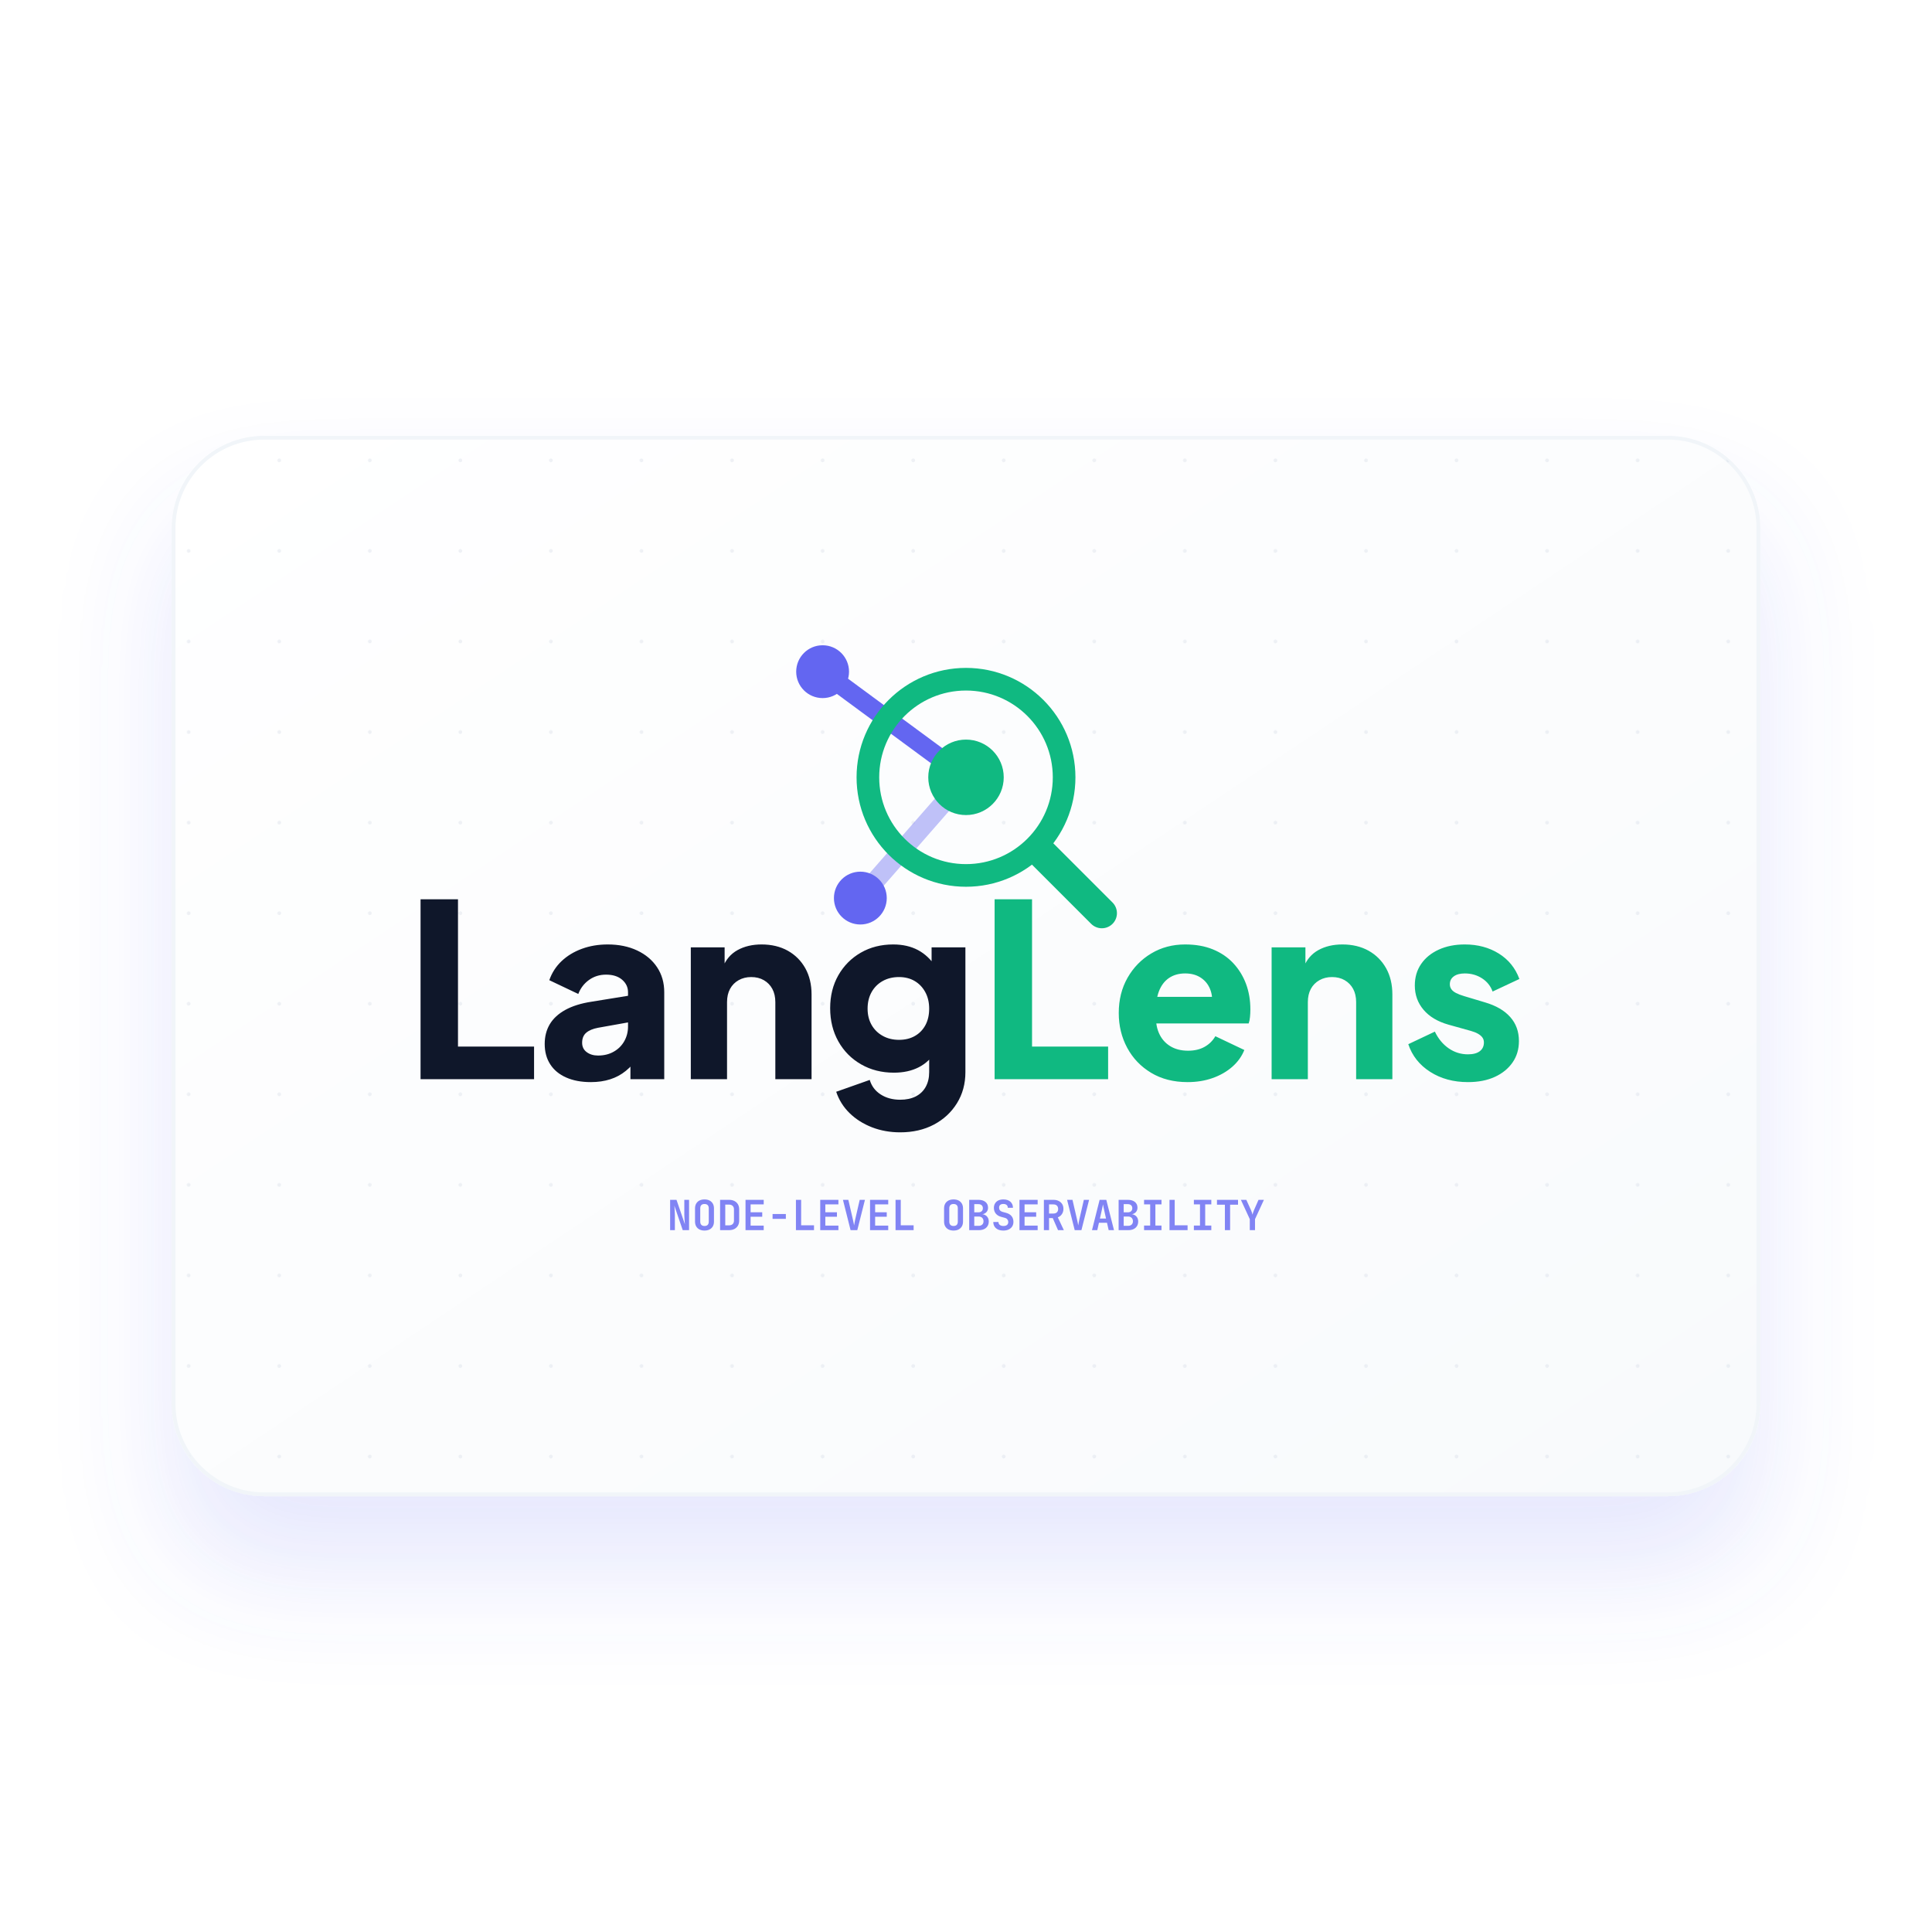
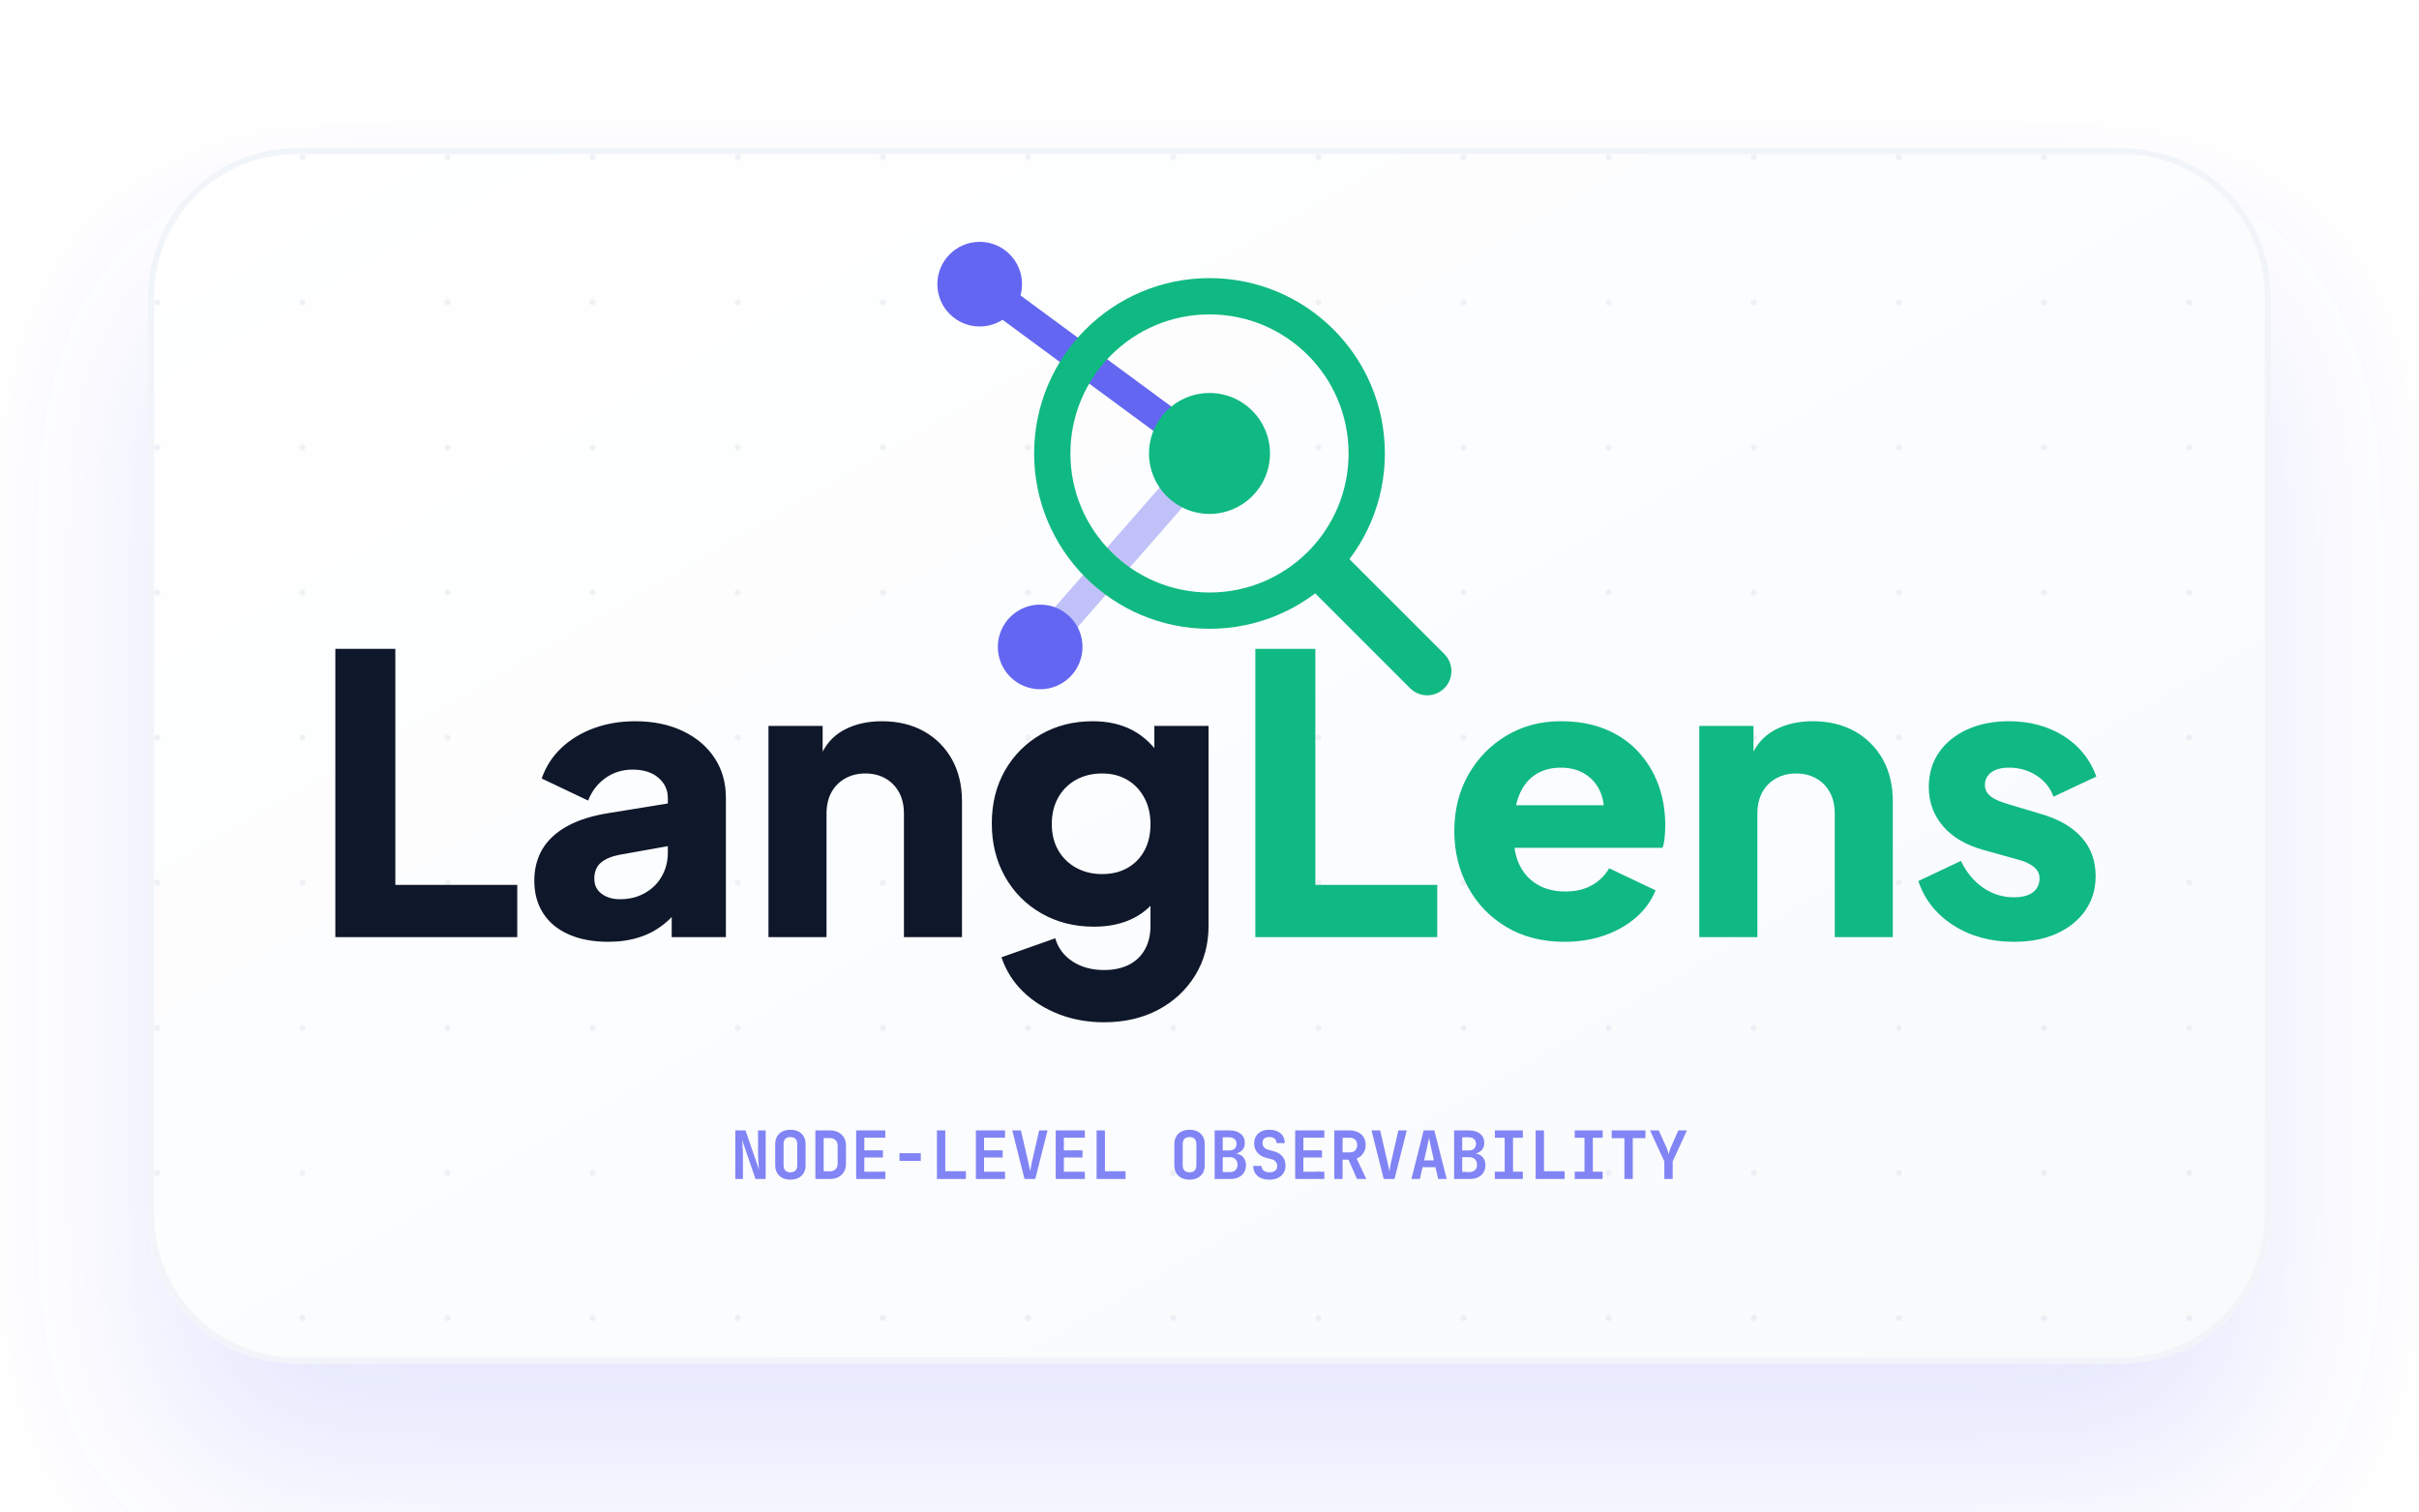
- <svg xmlns="http://www.w3.org/2000/svg" width="512" height="512" viewBox="0 0 512 512">
+ <svg xmlns="http://www.w3.org/2000/svg" width="400" height="250" viewBox="0 0 400 250">
  <defs>
    <linearGradient id="cardGrad" x1="0%" y1="0%" x2="100%" y2="100%">
      <stop offset="0%" stop-color="#ffffff" stop-opacity="1" />
      <stop offset="100%" stop-color="#f8fafc" stop-opacity="1" />
    </linearGradient>
    <filter id="mainShadow" x="-20%" y="-20%" width="140%" height="160%">
      <feGaussianBlur in="SourceAlpha" stdDeviation="15" />
      <feOffset dx="0" dy="20" result="offsetblur" />
      <feFlood flood-color="#6366f1" flood-opacity="0.15" result="colorblur" />
      <feComposite in="colorblur" in2="offsetblur" operator="in" result="shadow" />
      <feMerge>
        <feMergeNode in="shadow" />
        <feMergeNode in="SourceGraphic" />
      </feMerge>
    </filter>
    <pattern id="gridPattern" width="24" height="24" patternUnits="userSpaceOnUse">
      <circle cx="2" cy="2" r="0.5" fill="#cbd5e1" opacity="0.3" />
    </pattern>
  </defs>
-   <rect x="46" y="116" width="420" height="280" rx="24" fill="url(#cardGrad)" filter="url(#mainShadow)" stroke="#f1f5f9" stroke-width="1" />
-   <rect x="46" y="116" width="420" height="280" rx="24" fill="url(#gridPattern)" />
-   <g transform="translate(206, 166)">
+   <rect x="25" y="25" width="350" height="200" rx="24" fill="url(#cardGrad)" filter="url(#mainShadow)" stroke="#f1f5f9" stroke-width="1" />
+   <rect x="25" y="25" width="350" height="200" rx="24" fill="url(#gridPattern)" />
+   <g transform="translate(150, 35)">
    <line x1="12" y1="12" x2="50" y2="40" stroke="#6366f1" stroke-width="5" stroke-linecap="round" />
    <line x1="50" y1="40" x2="22" y2="72" stroke="#6366f1" stroke-width="5" stroke-linecap="round" opacity="0.4" />
    <circle cx="12" cy="12" r="7" fill="#6366f1" />
    <circle cx="50" cy="40" r="10" fill="#10b981" />
    <circle cx="22" cy="72" r="7" fill="#6366f1" />
    <circle cx="50" cy="40" r="26" style="fill:none; stroke:#10b981; stroke-width:6;" />
    <path d="M70,60 L86,76" style="fill:none; stroke:#10b981; stroke-width:8; stroke-linecap:round;" />
  </g>
-   <g transform="translate(256, 286)">
+   <g transform="translate(200, 155)">
    <g transform="translate(-148.768, 0)">
      <path d="M34.30 0L4.22 0L4.22-47.68L14.14-47.68L14.14-8.64L34.30-8.64L34.30 0ZM49.34 0.77L49.34 0.77Q45.57 0.77 42.82-0.45Q40.06-1.66 38.59-3.94Q37.12-6.21 37.12-9.34L37.12-9.34Q37.12-12.29 38.46-14.56Q39.81-16.83 42.59-18.37Q45.38-19.90 49.54-20.54L49.54-20.54L60.22-22.27L60.22-15.23L51.26-13.63Q49.22-13.25 48.13-12.32Q47.04-11.39 47.04-9.66L47.04-9.66Q47.04-8.06 48.26-7.17Q49.47-6.27 51.26-6.27L51.26-6.27Q53.63-6.27 55.42-7.30Q57.22-8.32 58.21-10.08Q59.20-11.84 59.20-13.95L59.20-13.95L59.20-23.04Q59.20-25.02 57.63-26.37Q56.06-27.71 53.38-27.71L53.38-27.71Q50.82-27.71 48.86-26.30Q46.91-24.90 46.02-22.59L46.02-22.59L38.34-26.24Q39.36-29.18 41.60-31.30Q43.84-33.41 46.98-34.56Q50.11-35.71 53.82-35.71L53.82-35.71Q58.24-35.71 61.63-34.11Q65.02-32.51 66.91-29.66Q68.80-26.82 68.80-23.04L68.80-23.04L68.80 0L59.84 0L59.84-5.63L62.02-6.02Q60.48-3.71 58.62-2.21Q56.77-0.70 54.46 0.03Q52.16 0.77 49.34 0.77ZM85.44 0L75.84 0L75.84-34.94L84.80-34.94L84.80-28.03L84.29-29.57Q85.50-32.70 88.22-34.21Q90.94-35.71 94.59-35.71L94.59-35.71Q98.56-35.71 101.54-34.05Q104.51-32.38 106.18-29.41Q107.84-26.43 107.84-22.46L107.84-22.46L107.84 0L98.24 0L98.24-20.42Q98.24-22.46 97.44-23.94Q96.64-25.41 95.20-26.24Q93.76-27.07 91.84-27.07L91.84-27.07Q89.98-27.07 88.51-26.24Q87.04-25.41 86.24-23.94Q85.44-22.46 85.44-20.42L85.44-20.42L85.44 0ZM131.33 14.08L131.33 14.08Q127.30 14.08 123.84 12.74Q120.38 11.39 117.92 8.99Q115.46 6.59 114.37 3.33L114.37 3.33L123.26 0.19Q123.97 2.62 126.14 4.03Q128.32 5.44 131.33 5.44L131.33 5.44Q133.70 5.44 135.42 4.58Q137.15 3.71 138.08 2.05Q139.01 0.38 139.01-1.86L139.01-1.86L139.01-9.86L140.86-7.55Q139.07-4.61 136.26-3.17Q133.44-1.73 129.66-1.73L129.66-1.73Q124.80-1.73 120.96-3.94Q117.12-6.14 114.94-10.02Q112.77-13.89 112.77-18.82L112.77-18.82Q112.77-23.74 114.94-27.55Q117.12-31.36 120.90-33.54Q124.67-35.71 129.47-35.71L129.47-35.71Q133.25-35.71 136.06-34.21Q138.88-32.70 140.86-29.63L140.86-29.63L139.65-27.33L139.65-34.94L148.61-34.94L148.61-1.86Q148.61 2.75 146.37 6.37Q144.13 9.98 140.26 12.03Q136.38 14.08 131.33 14.08ZM131.01-10.43L131.01-10.43Q133.44-10.43 135.23-11.46Q137.02-12.48 138.02-14.34Q139.01-16.19 139.01-18.69L139.01-18.69Q139.01-21.18 137.98-23.07Q136.96-24.96 135.17-26.02Q133.38-27.07 131.01-27.07L131.01-27.07Q128.58-27.07 126.69-26.02Q124.80-24.96 123.74-23.07Q122.69-21.18 122.69-18.69L122.69-18.69Q122.69-16.26 123.74-14.40Q124.80-12.54 126.69-11.49Q128.58-10.43 131.01-10.43Z" fill="#0f172a" />
      <path d="M186.43 0L156.35 0L156.35-47.68L166.27-47.68L166.27-8.64L186.43-8.64L186.43 0ZM207.49 0.77L207.49 0.77Q201.92 0.77 197.82-1.70Q193.73-4.16 191.49-8.32Q189.25-12.48 189.25-17.54L189.25-17.54Q189.25-22.78 191.58-26.88Q193.92-30.98 197.89-33.34Q201.86-35.71 206.85-35.71L206.85-35.71Q211.01-35.71 214.21-34.40Q217.41-33.09 219.62-30.72Q221.82-28.35 222.98-25.25Q224.13-22.14 224.13-18.50L224.13-18.50Q224.13-17.47 224.03-16.48Q223.94-15.49 223.68-14.78L223.68-14.78L197.50-14.78L197.50-21.82L218.24-21.82L213.70-18.50Q214.34-21.25 213.63-23.39Q212.93-25.54 211.17-26.78Q209.41-28.03 206.85-28.03L206.85-28.03Q204.35-28.03 202.56-26.82Q200.77-25.60 199.87-23.23Q198.98-20.86 199.17-17.47L199.17-17.47Q198.91-14.53 199.87-12.29Q200.83-10.05 202.82-8.80Q204.80-7.55 207.62-7.55L207.62-7.55Q210.18-7.55 212-8.58Q213.82-9.60 214.85-11.39L214.85-11.39L222.53-7.74Q221.50-5.18 219.30-3.26Q217.09-1.34 214.08-0.29Q211.07 0.77 207.49 0.77ZM239.36 0L229.76 0L229.76-34.94L238.72-34.94L238.72-28.03L238.21-29.57Q239.42-32.70 242.14-34.21Q244.86-35.71 248.51-35.71L248.51-35.71Q252.48-35.71 255.46-34.05Q258.43-32.38 260.10-29.41Q261.76-26.43 261.76-22.46L261.76-22.46L261.76 0L252.16 0L252.16-20.42Q252.16-22.46 251.36-23.94Q250.56-25.41 249.12-26.24Q247.68-27.07 245.76-27.07L245.76-27.07Q243.90-27.07 242.43-26.24Q240.96-25.41 240.16-23.94Q239.36-22.46 239.36-20.42L239.36-20.42L239.36 0ZM281.79 0.77L281.79 0.77Q276.03 0.77 271.78-1.95Q267.52-4.67 265.98-9.28L265.98-9.28L273.02-12.61Q274.37-9.79 276.67-8.19Q278.98-6.59 281.79-6.59L281.79-6.59Q283.84-6.59 284.93-7.42Q286.02-8.26 286.02-9.73L286.02-9.73Q286.02-10.50 285.63-11.04Q285.25-11.58 284.48-12.03Q283.71-12.48 282.56-12.80L282.56-12.80L276.61-14.46Q272.32-15.68 270.02-18.40Q267.71-21.12 267.71-24.83L267.71-24.83Q267.71-28.10 269.38-30.53Q271.04-32.96 274.05-34.34Q277.06-35.71 280.96-35.71L280.96-35.71Q286.08-35.71 289.95-33.31Q293.82-30.91 295.42-26.56L295.42-26.56L288.32-23.23Q287.55-25.41 285.54-26.72Q283.52-28.03 280.96-28.03L280.96-28.03Q279.10-28.03 278.05-27.26Q276.99-26.50 276.99-25.15L276.99-25.15Q276.99-24.45 277.38-23.87Q277.76-23.30 278.62-22.85Q279.49-22.40 280.77-22.02L280.77-22.02L286.34-20.35Q290.69-19.07 292.99-16.48Q295.30-13.89 295.30-10.11L295.30-10.11Q295.30-6.85 293.60-4.42Q291.90-1.98 288.90-0.61Q285.89 0.77 281.79 0.77Z" fill="#10b981" />
    </g>
    <path d="M-77.15 40L-78.41 40L-78.41 31.97L-76.72 31.97L-74.49 38.46Q-74.52 38.11-74.56 37.63Q-74.60 37.15-74.62 36.65Q-74.65 36.15-74.65 35.78L-74.65 35.78L-74.65 31.97L-73.39 31.97L-73.39 40L-75.07 40L-77.29 33.51Q-77.26 33.83-77.23 34.28Q-77.20 34.73-77.18 35.20Q-77.15 35.68-77.15 36.07L-77.15 36.07L-77.15 40ZM-69.30 40.11L-69.30 40.11Q-70.07 40.11-70.64 39.82Q-71.20 39.53-71.51 38.99Q-71.81 38.46-71.81 37.73L-71.81 37.73L-71.81 34.24Q-71.81 33.51-71.51 32.98Q-71.20 32.44-70.64 32.15Q-70.07 31.86-69.30 31.86L-69.30 31.86Q-68.52 31.86-67.96 32.15Q-67.40 32.44-67.09 32.98Q-66.79 33.51-66.79 34.23L-66.79 34.23L-66.79 37.73Q-66.79 38.46-67.09 38.99Q-67.40 39.53-67.96 39.82Q-68.52 40.11-69.30 40.11ZM-69.30 38.90L-69.30 38.90Q-68.74 38.90-68.45 38.60Q-68.17 38.30-68.17 37.73L-68.17 37.73L-68.17 34.24Q-68.17 33.66-68.45 33.37Q-68.74 33.07-69.30 33.07L-69.30 33.07Q-69.86 33.07-70.15 33.37Q-70.43 33.66-70.43 34.24L-70.43 34.24L-70.43 37.73Q-70.43 38.30-70.14 38.60Q-69.85 38.90-69.30 38.90ZM-62.79 40L-65.17 40L-65.17 31.97L-62.79 31.97Q-61.97 31.97-61.37 32.28Q-60.77 32.59-60.44 33.15Q-60.11 33.71-60.11 34.48L-60.11 34.48L-60.11 37.48Q-60.11 38.24-60.44 38.81Q-60.77 39.37-61.37 39.69Q-61.97 40-62.79 40L-62.79 40ZM-63.80 33.23L-63.80 38.73L-62.79 38.73Q-62.19 38.73-61.84 38.40Q-61.49 38.06-61.49 37.48L-61.49 37.48L-61.49 34.48Q-61.49 33.91-61.84 33.57Q-62.19 33.23-62.79 33.23L-62.79 33.23L-63.80 33.23ZM-53.61 40L-58.43 40L-58.43 31.97L-53.61 31.97L-53.61 33.17L-57.08 33.17L-57.08 35.26L-54.00 35.26L-54.00 36.45L-57.08 36.45L-57.08 38.80L-53.61 38.80L-53.61 40ZM-47.74 37.01L-51.26 37.01L-51.26 35.73L-47.74 35.73L-47.74 37.01ZM-40.28 40L-45.07 40L-45.07 31.97L-43.69 31.97L-43.69 38.72L-40.28 38.72L-40.28 40ZM-33.81 40L-38.63 40L-38.63 31.97L-33.81 31.97L-33.81 33.17L-37.28 33.17L-37.28 35.26L-34.20 35.26L-34.20 36.45L-37.28 36.45L-37.28 38.80L-33.81 38.80L-33.81 40ZM-28.81 40L-30.59 40L-32.61 31.97L-31.18 31.97L-29.97 37.21Q-29.88 37.59-29.79 38.03Q-29.70 38.47-29.66 38.75L-29.66 38.75Q-29.61 38.47-29.53 38.03Q-29.46 37.59-29.37 37.20L-29.37 37.20L-28.17 31.97L-26.78 31.97L-28.81 40ZM-20.61 40L-25.43 40L-25.43 31.97L-20.61 31.97L-20.61 33.17L-24.08 33.17L-24.08 35.26L-21.00 35.26L-21.00 36.45L-24.08 36.45L-24.08 38.80L-20.61 38.80L-20.61 40ZM-13.88 40L-18.67 40L-18.67 31.97L-17.29 31.97L-17.29 38.72L-13.88 38.72L-13.88 40ZM-3.30 40.11L-3.30 40.11Q-4.07 40.11-4.64 39.82Q-5.20 39.53-5.51 38.99Q-5.81 38.46-5.81 37.73L-5.81 37.73L-5.81 34.24Q-5.81 33.51-5.51 32.98Q-5.20 32.44-4.64 32.15Q-4.07 31.86-3.30 31.86L-3.30 31.86Q-2.52 31.86-1.96 32.15Q-1.40 32.44-1.09 32.98Q-0.79 33.51-0.79 34.23L-0.79 34.23L-0.79 37.73Q-0.79 38.46-1.09 38.99Q-1.40 39.53-1.96 39.82Q-2.52 40.11-3.30 40.11ZM-3.30 38.90L-3.30 38.90Q-2.74 38.90-2.45 38.60Q-2.17 38.30-2.17 37.73L-2.17 37.73L-2.17 34.24Q-2.17 33.66-2.45 33.37Q-2.74 33.07-3.30 33.07L-3.30 33.07Q-3.86 33.07-4.15 33.37Q-4.43 33.66-4.43 34.24L-4.43 34.24L-4.43 37.73Q-4.43 38.30-4.14 38.60Q-3.85 38.90-3.30 38.90ZM3.43 40L0.85 40L0.85 31.97L3.31 31.97Q4.48 31.97 5.16 32.53Q5.84 33.08 5.84 34.04L5.84 34.04Q5.84 34.58 5.60 34.97Q5.36 35.37 4.94 35.59Q4.53 35.81 3.99 35.81L3.99 35.81L3.99 35.77Q4.58 35.75 5.03 35.98Q5.49 36.20 5.76 36.65Q6.03 37.09 6.03 37.71L6.03 37.71Q6.03 38.41 5.71 38.92Q5.39 39.44 4.81 39.72Q4.24 40 3.43 40L3.43 40ZM2.19 36.39L2.19 38.86L3.34 38.86Q3.95 38.86 4.30 38.53Q4.64 38.21 4.64 37.65L4.64 37.65Q4.64 37.09 4.30 36.74Q3.95 36.39 3.34 36.39L3.34 36.39L2.19 36.39ZM2.19 33.11L2.19 35.28L3.29 35.28Q3.84 35.28 4.15 34.99Q4.47 34.70 4.47 34.19L4.47 34.19Q4.47 33.69 4.15 33.40Q3.84 33.11 3.29 33.11L3.29 33.11L2.19 33.11ZM9.92 40.11L9.92 40.11Q9.10 40.11 8.49 39.84Q7.89 39.56 7.56 39.05Q7.24 38.54 7.23 37.84L7.23 37.84L8.60 37.84Q8.60 38.34 8.96 38.62Q9.32 38.90 9.93 38.90L9.93 38.90Q10.53 38.90 10.86 38.63Q11.20 38.35 11.20 37.87L11.20 37.87Q11.20 37.46 10.96 37.16Q10.73 36.85 10.29 36.74L10.29 36.74L9.36 36.49Q8.42 36.25 7.90 35.62Q7.39 34.99 7.39 34.10L7.39 34.10Q7.39 33.42 7.70 32.92Q8.01 32.41 8.57 32.13Q9.14 31.86 9.91 31.86L9.91 31.86Q11.08 31.86 11.76 32.46Q12.44 33.06 12.45 34.07L12.45 34.07L11.08 34.07Q11.08 33.60 10.77 33.33Q10.46 33.06 9.90 33.06L9.90 33.06Q9.36 33.06 9.06 33.31Q8.77 33.56 8.77 34.03L8.77 34.03Q8.77 34.45 8.99 34.74Q9.22 35.03 9.65 35.15L9.65 35.15L10.60 35.41Q11.56 35.66 12.07 36.28Q12.57 36.90 12.57 37.81L12.57 37.81Q12.57 38.49 12.24 39.02Q11.91 39.54 11.32 39.82Q10.73 40.11 9.92 40.11ZM18.99 40L14.17 40L14.17 31.97L18.99 31.97L18.99 33.17L15.52 33.17L15.52 35.26L18.60 35.26L18.60 36.45L15.52 36.45L15.52 38.80L18.99 38.80L18.99 40ZM22.01 40L20.64 40L20.64 31.97L23.18 31.97Q23.98 31.97 24.57 32.27Q25.16 32.56 25.49 33.10Q25.82 33.63 25.82 34.36L25.82 34.36Q25.82 35.15 25.42 35.75Q25.01 36.36 24.33 36.61L24.33 36.61L25.93 40L24.39 40L22.99 36.81L22.01 36.81L22.01 40ZM22.01 33.18L22.01 35.60L23.18 35.60Q23.76 35.60 24.09 35.28Q24.42 34.96 24.42 34.40L24.42 34.40Q24.42 33.83 24.09 33.50Q23.76 33.18 23.18 33.18L23.18 33.18L22.01 33.18ZM30.59 40L28.81 40L26.79 31.97L28.22 31.97L29.43 37.21Q29.52 37.59 29.61 38.03Q29.70 38.47 29.74 38.75L29.74 38.75Q29.79 38.47 29.87 38.03Q29.94 37.59 30.03 37.20L30.03 37.20L31.23 31.97L32.62 31.97L30.59 40ZM34.79 40L33.39 40L35.41 31.97L37.18 31.97L39.22 40L37.81 40L37.37 38.05L35.23 38.05L34.79 40ZM35.97 34.76L35.49 36.93L37.11 36.93L36.63 34.77Q36.51 34.24 36.42 33.80Q36.33 33.37 36.30 33.17L36.30 33.17Q36.27 33.37 36.18 33.80Q36.10 34.24 35.97 34.76L35.97 34.76ZM43.03 40L40.45 40L40.45 31.97L42.91 31.97Q44.08 31.97 44.76 32.53Q45.44 33.08 45.44 34.04L45.44 34.04Q45.44 34.58 45.20 34.97Q44.96 35.37 44.54 35.59Q44.13 35.81 43.59 35.81L43.59 35.81L43.59 35.77Q44.18 35.75 44.63 35.98Q45.09 36.20 45.36 36.65Q45.63 37.09 45.63 37.71L45.63 37.71Q45.63 38.41 45.31 38.92Q44.99 39.44 44.41 39.72Q43.84 40 43.03 40L43.03 40ZM41.79 36.39L41.79 38.86L42.94 38.86Q43.55 38.86 43.90 38.53Q44.24 38.21 44.24 37.65L44.24 37.65Q44.24 37.09 43.90 36.74Q43.55 36.39 42.94 36.39L42.94 36.39L41.79 36.39ZM41.79 33.11L41.79 35.28L42.89 35.28Q43.44 35.28 43.75 34.99Q44.07 34.70 44.07 34.19L44.07 34.19Q44.07 33.69 43.75 33.40Q43.44 33.11 42.89 33.11L42.89 33.11L41.79 33.11ZM51.81 40L47.19 40L47.19 38.79L48.81 38.79L48.81 33.18L47.19 33.18L47.19 31.97L51.81 31.97L51.81 33.18L50.19 33.18L50.19 38.79L51.81 38.79L51.81 40ZM58.72 40L53.93 40L53.93 31.97L55.31 31.97L55.31 38.72L58.72 38.72L58.72 40ZM65.01 40L60.39 40L60.39 38.79L62.01 38.79L62.01 33.18L60.39 33.18L60.39 31.97L65.01 31.97L65.01 33.18L63.39 33.18L63.39 38.79L65.01 38.79L65.01 40ZM69.99 40L68.61 40L68.61 33.25L66.51 33.25L66.51 31.97L72.09 31.97L72.09 33.25L69.99 33.25L69.99 40ZM76.59 40L75.21 40L75.21 37.09L72.85 31.97L74.29 31.97L75.55 34.75Q75.69 35.08 75.79 35.40Q75.89 35.72 75.92 35.90L75.92 35.90Q75.97 35.72 76.06 35.40Q76.15 35.08 76.30 34.75L76.30 34.75L77.52 31.97L78.95 31.97L76.59 37.09L76.59 40Z" fill="#6366f1" opacity="0.8" />
  </g>
</svg>
